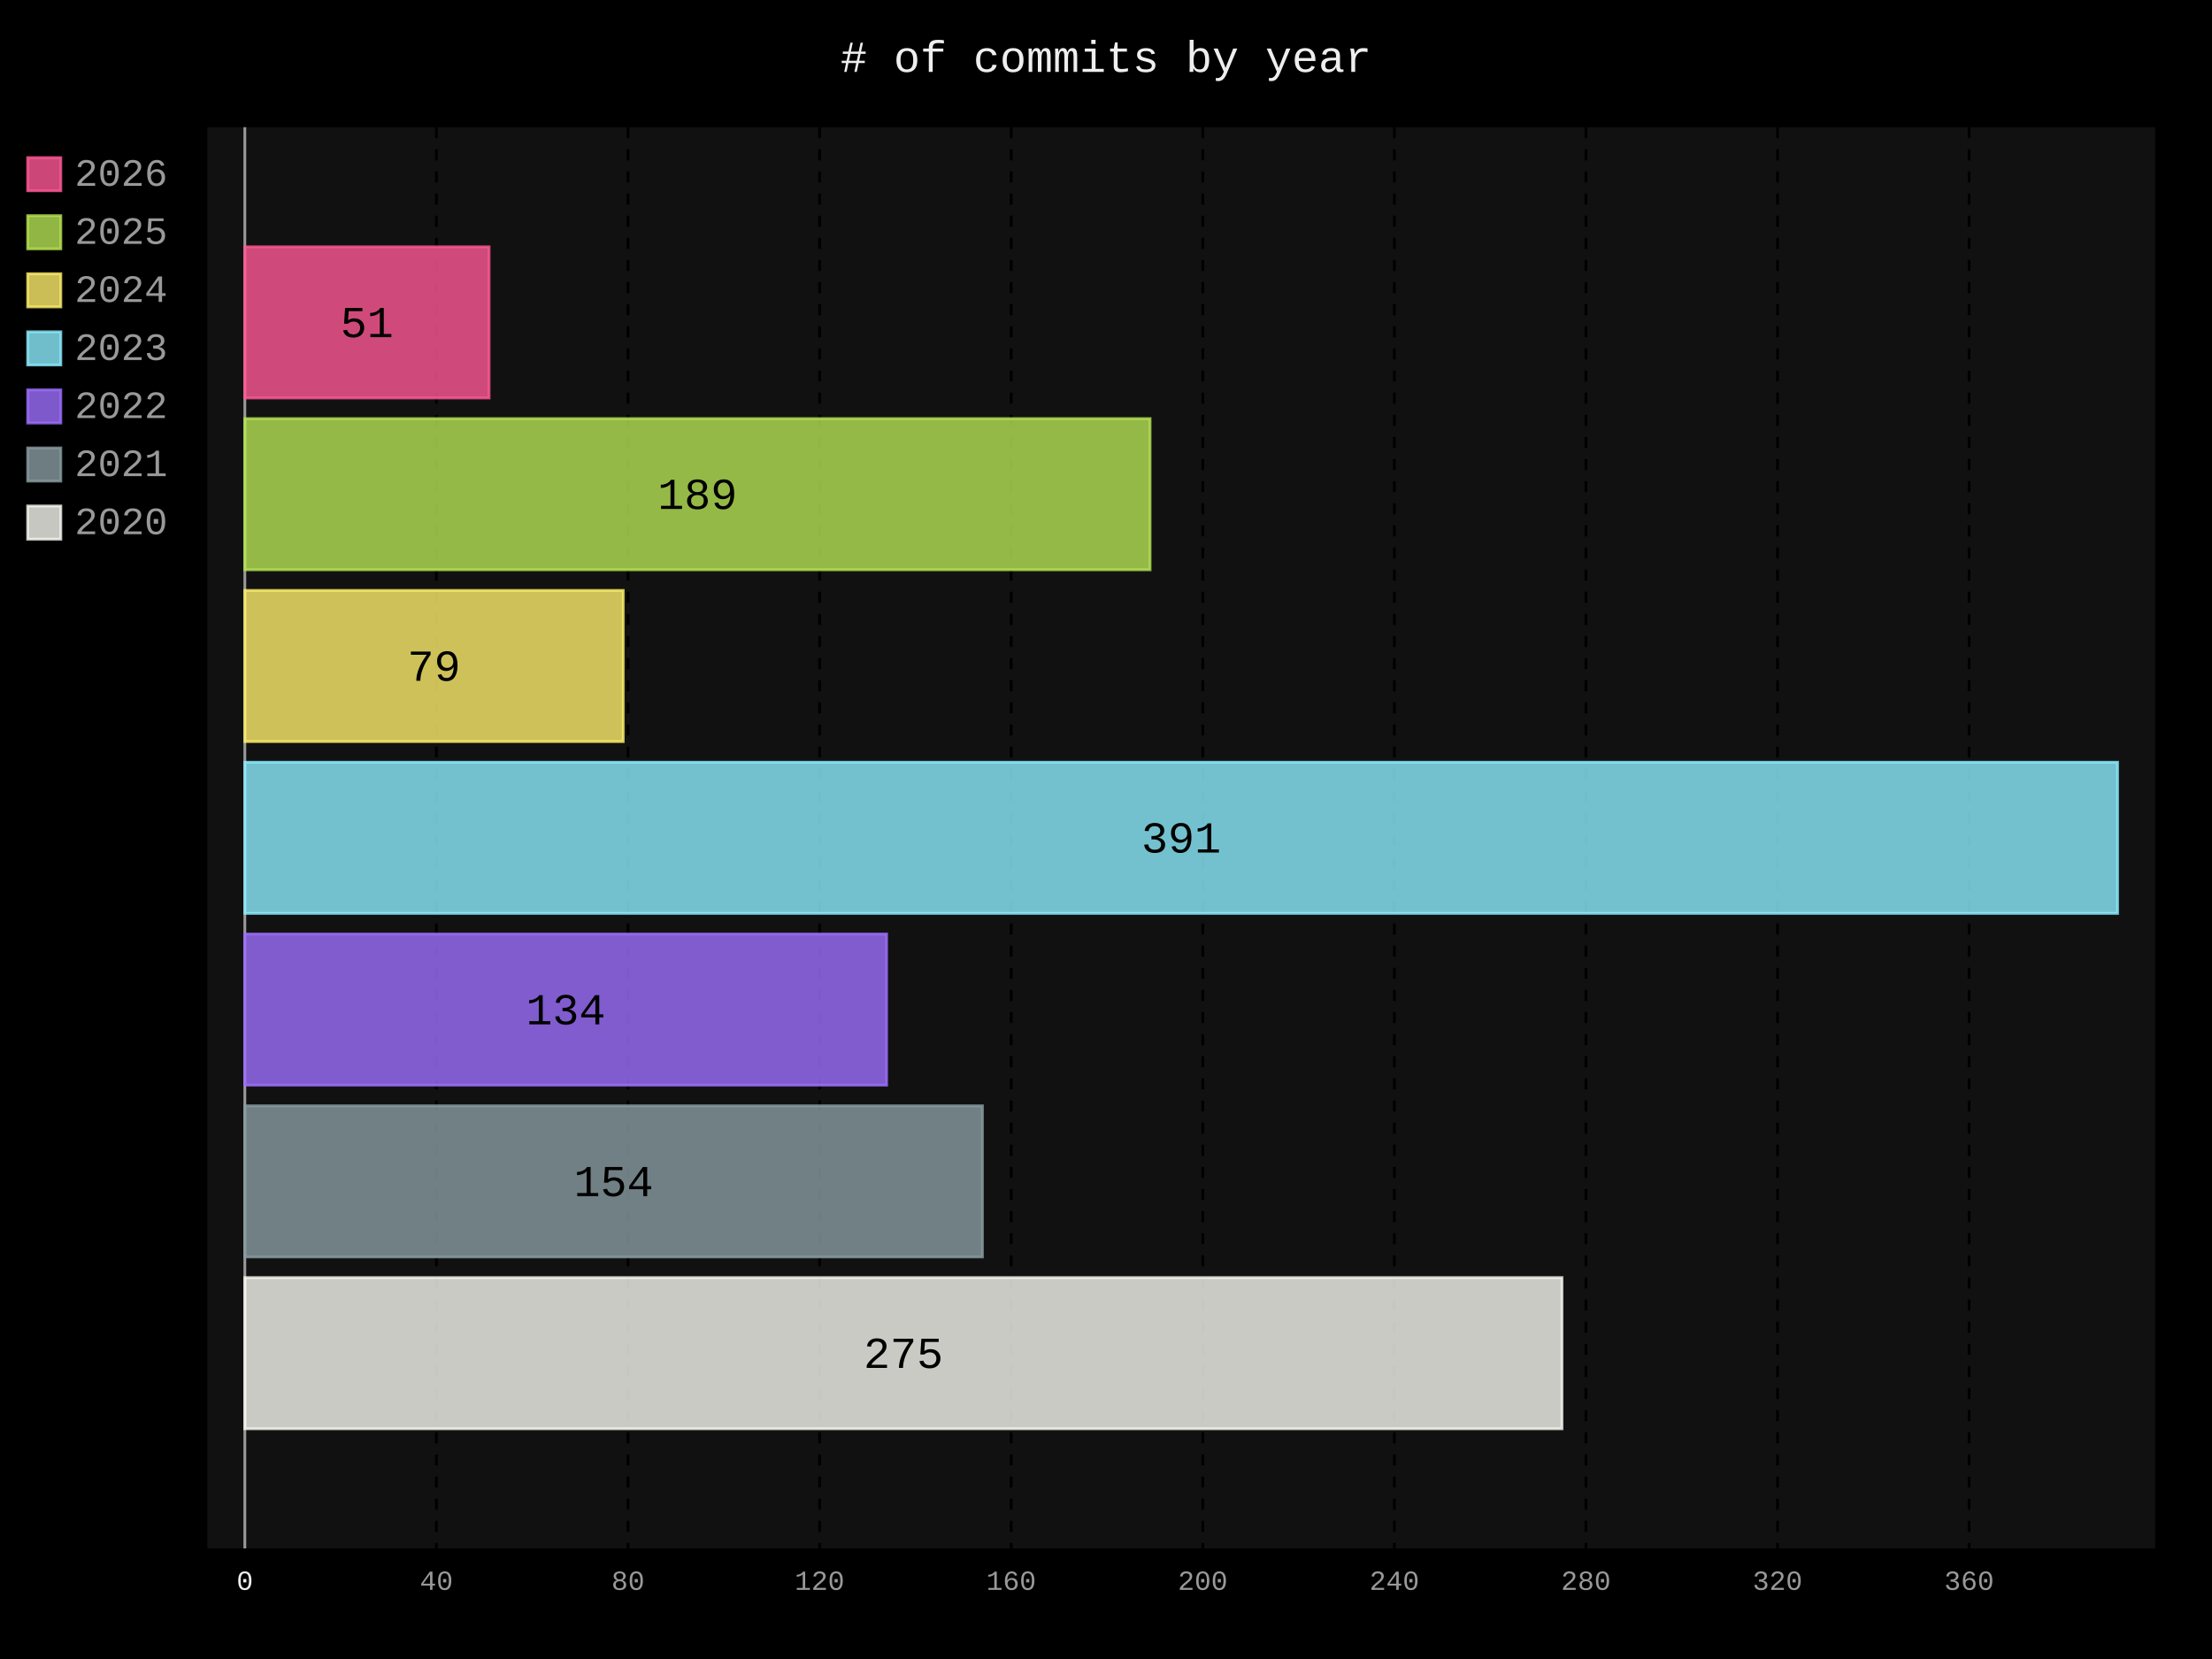
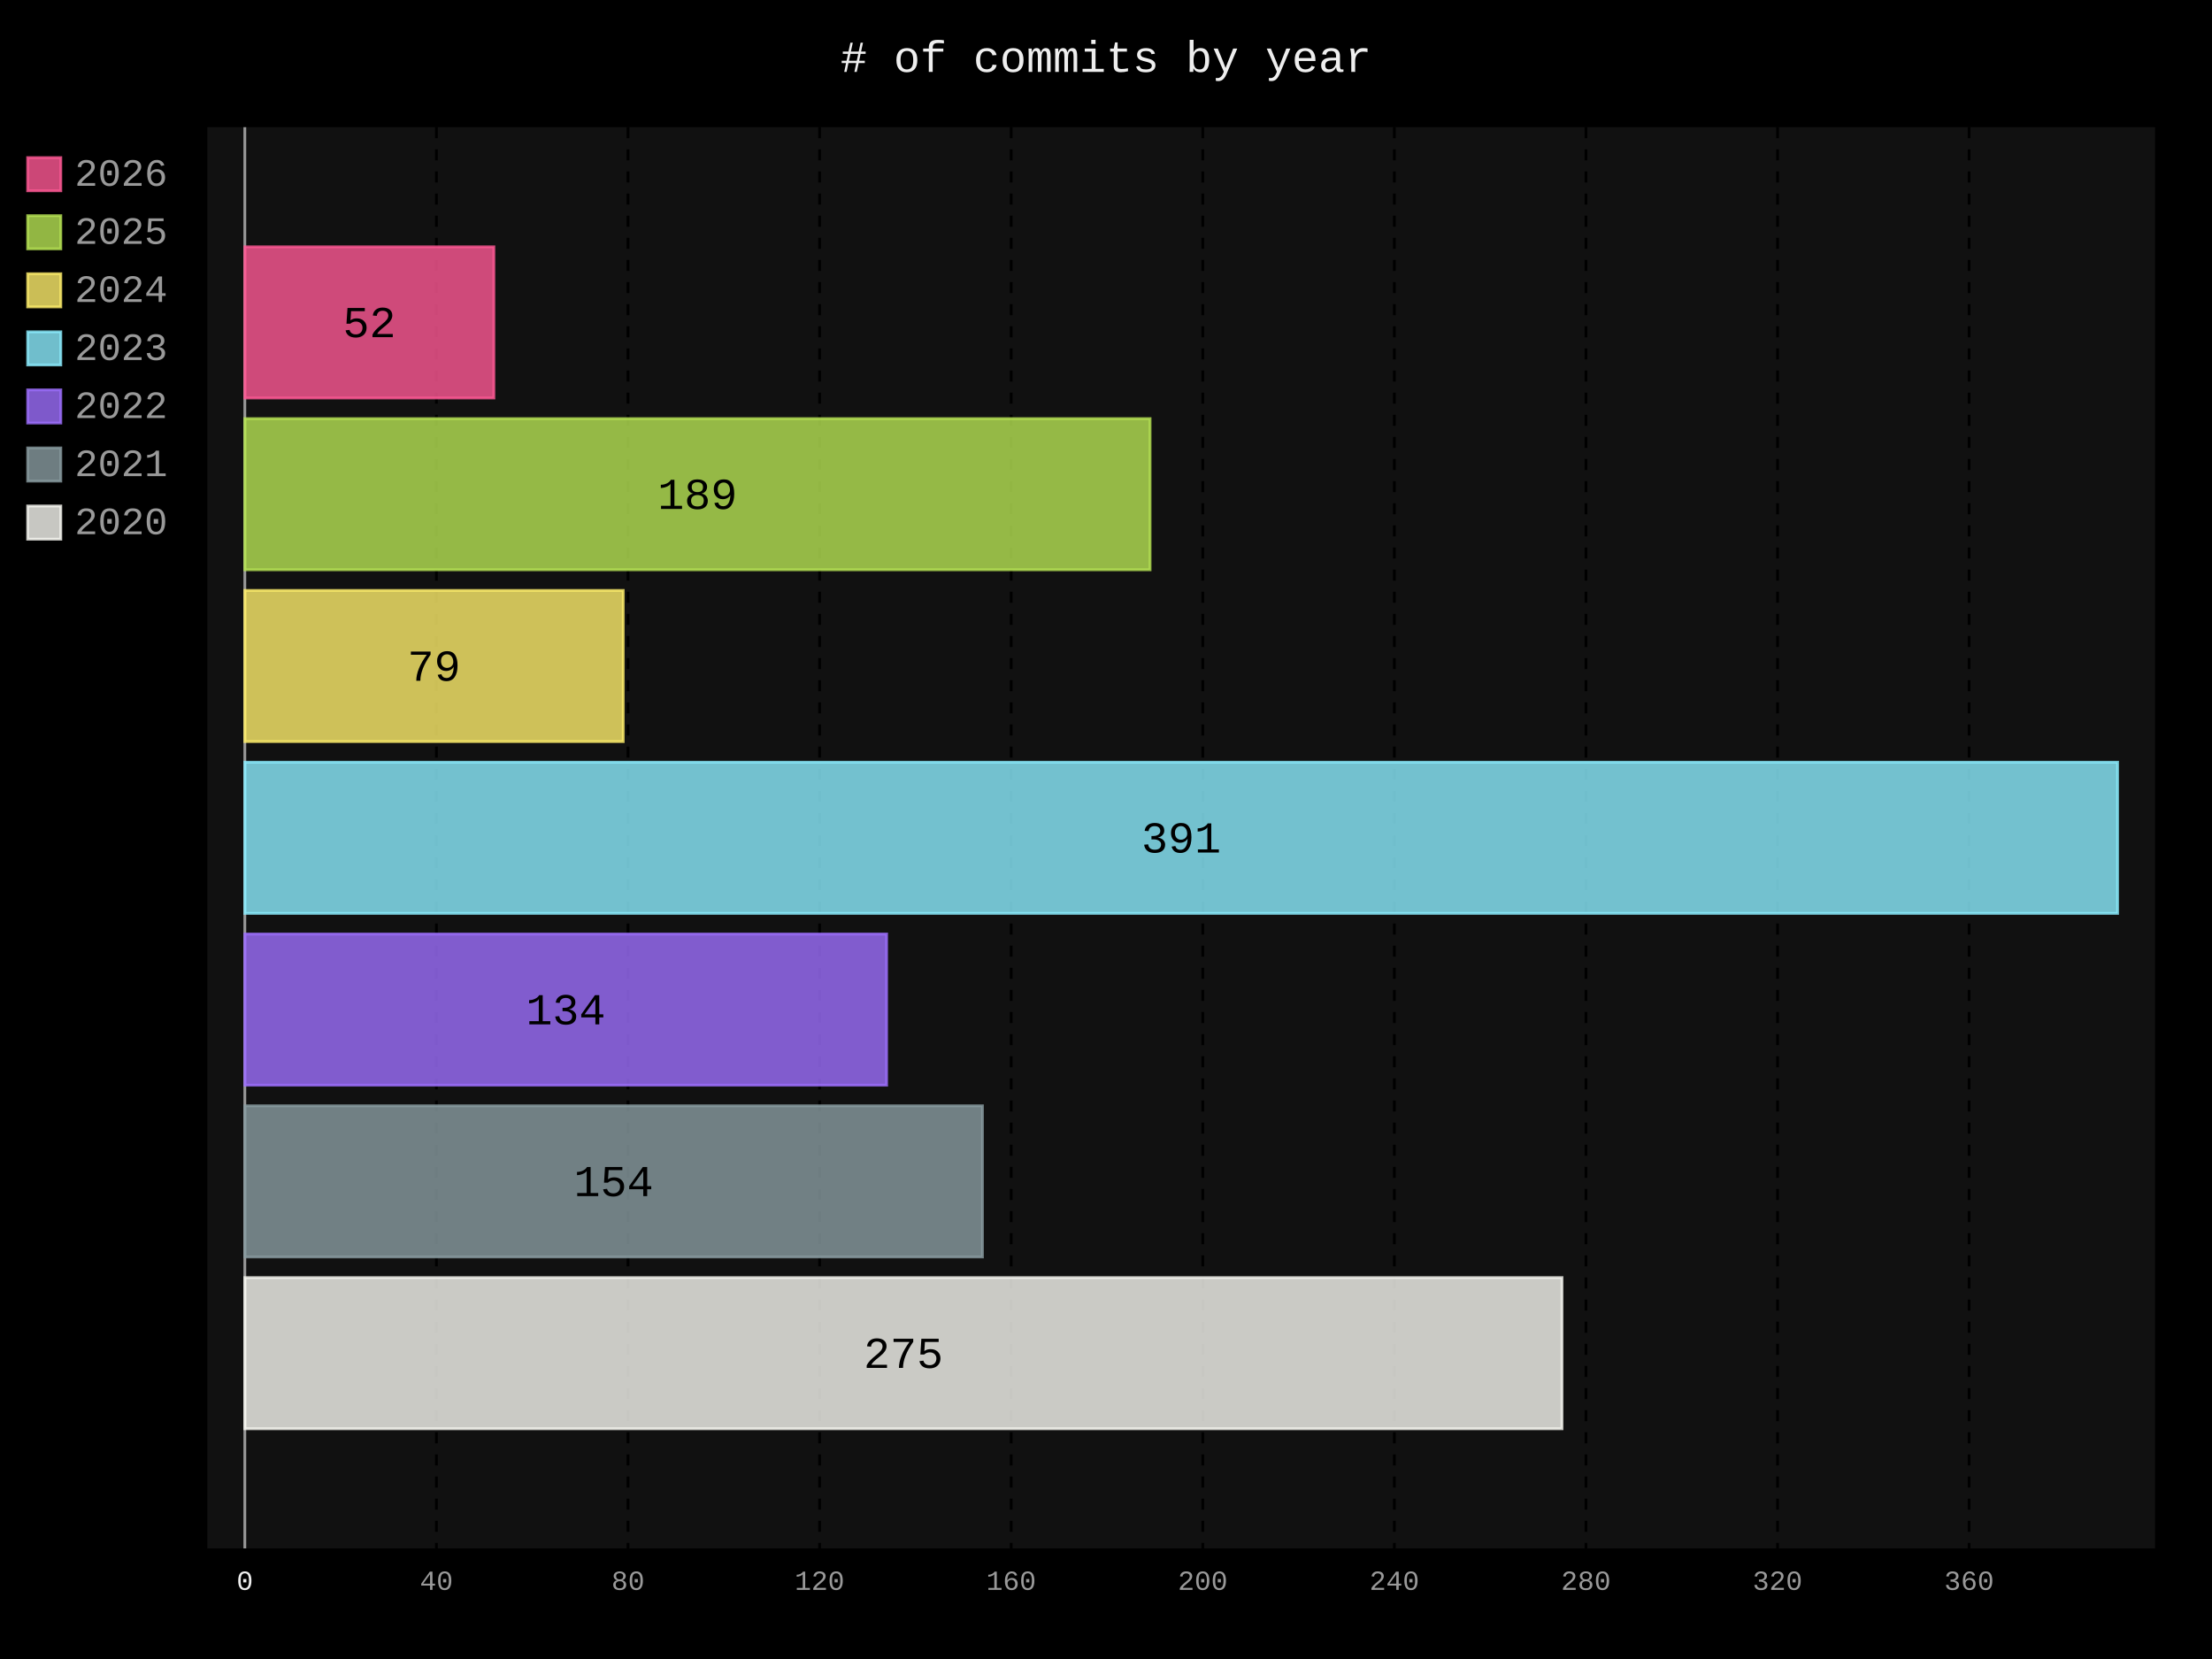
- <svg xmlns="http://www.w3.org/2000/svg" id="chart-c67507ed-986d-4a3c-8181-7484e2e0f0cf" class="pygal-chart" viewBox="0 0 800 600">
+ <svg xmlns="http://www.w3.org/2000/svg" id="chart-4fb13922-1407-43c0-bbd6-62540355e2e3" class="pygal-chart" viewBox="0 0 800 600">
  <defs>
-     <style type="text/css">#chart-c67507ed-986d-4a3c-8181-7484e2e0f0cf{-webkit-user-select:none;-webkit-font-smoothing:antialiased;font-family:Consolas,"Liberation Mono",Menlo,Courier,monospace}#chart-c67507ed-986d-4a3c-8181-7484e2e0f0cf .title{font-family:Consolas,"Liberation Mono",Menlo,Courier,monospace;font-size:16px}#chart-c67507ed-986d-4a3c-8181-7484e2e0f0cf .legends .legend text{font-family:Consolas,"Liberation Mono",Menlo,Courier,monospace;font-size:14px}#chart-c67507ed-986d-4a3c-8181-7484e2e0f0cf .axis text{font-family:Consolas,"Liberation Mono",Menlo,Courier,monospace;font-size:10px}#chart-c67507ed-986d-4a3c-8181-7484e2e0f0cf .axis text.major{font-family:Consolas,"Liberation Mono",Menlo,Courier,monospace;font-size:10px}#chart-c67507ed-986d-4a3c-8181-7484e2e0f0cf .text-overlay text.value{font-family:Consolas,"Liberation Mono",Menlo,Courier,monospace;font-size:16px}#chart-c67507ed-986d-4a3c-8181-7484e2e0f0cf .text-overlay text.label{font-family:Consolas,"Liberation Mono",Menlo,Courier,monospace;font-size:10px}#chart-c67507ed-986d-4a3c-8181-7484e2e0f0cf .tooltip{font-family:Consolas,"Liberation Mono",Menlo,Courier,monospace;font-size:14px}#chart-c67507ed-986d-4a3c-8181-7484e2e0f0cf text.no_data{font-family:Consolas,"Liberation Mono",Menlo,Courier,monospace;font-size:64px}
- #chart-c67507ed-986d-4a3c-8181-7484e2e0f0cf{background-color:black}#chart-c67507ed-986d-4a3c-8181-7484e2e0f0cf path,#chart-c67507ed-986d-4a3c-8181-7484e2e0f0cf line,#chart-c67507ed-986d-4a3c-8181-7484e2e0f0cf rect,#chart-c67507ed-986d-4a3c-8181-7484e2e0f0cf circle{-webkit-transition:250ms;-moz-transition:250ms;transition:250ms}#chart-c67507ed-986d-4a3c-8181-7484e2e0f0cf .graph &gt; .background{fill:black}#chart-c67507ed-986d-4a3c-8181-7484e2e0f0cf .plot &gt; .background{fill:#111}#chart-c67507ed-986d-4a3c-8181-7484e2e0f0cf .graph{fill:#999}#chart-c67507ed-986d-4a3c-8181-7484e2e0f0cf text.no_data{fill:#eee}#chart-c67507ed-986d-4a3c-8181-7484e2e0f0cf .title{fill:#eee}#chart-c67507ed-986d-4a3c-8181-7484e2e0f0cf .legends .legend text{fill:#999}#chart-c67507ed-986d-4a3c-8181-7484e2e0f0cf .legends .legend:hover text{fill:#eee}#chart-c67507ed-986d-4a3c-8181-7484e2e0f0cf .axis .line{stroke:#eee}#chart-c67507ed-986d-4a3c-8181-7484e2e0f0cf .axis .guide.line{stroke:#555}#chart-c67507ed-986d-4a3c-8181-7484e2e0f0cf .axis .major.line{stroke:#999}#chart-c67507ed-986d-4a3c-8181-7484e2e0f0cf .axis text.major{fill:#eee}#chart-c67507ed-986d-4a3c-8181-7484e2e0f0cf .axis.y .guides:hover .guide.line,#chart-c67507ed-986d-4a3c-8181-7484e2e0f0cf .line-graph .axis.x .guides:hover .guide.line,#chart-c67507ed-986d-4a3c-8181-7484e2e0f0cf .stackedline-graph .axis.x .guides:hover .guide.line,#chart-c67507ed-986d-4a3c-8181-7484e2e0f0cf .xy-graph .axis.x .guides:hover .guide.line{stroke:#eee}#chart-c67507ed-986d-4a3c-8181-7484e2e0f0cf .axis .guides:hover text{fill:#eee}#chart-c67507ed-986d-4a3c-8181-7484e2e0f0cf .reactive{fill-opacity:.8;stroke-opacity:.8;stroke-width:1}#chart-c67507ed-986d-4a3c-8181-7484e2e0f0cf .ci{stroke:#999}#chart-c67507ed-986d-4a3c-8181-7484e2e0f0cf .reactive.active,#chart-c67507ed-986d-4a3c-8181-7484e2e0f0cf .active .reactive{fill-opacity:.4;stroke-opacity:.9;stroke-width:4}#chart-c67507ed-986d-4a3c-8181-7484e2e0f0cf .ci .reactive.active{stroke-width:1.5}#chart-c67507ed-986d-4a3c-8181-7484e2e0f0cf .series text{fill:#eee}#chart-c67507ed-986d-4a3c-8181-7484e2e0f0cf .tooltip rect{fill:#111;stroke:#eee;-webkit-transition:opacity 250ms;-moz-transition:opacity 250ms;transition:opacity 250ms}#chart-c67507ed-986d-4a3c-8181-7484e2e0f0cf .tooltip .label{fill:#999}#chart-c67507ed-986d-4a3c-8181-7484e2e0f0cf .tooltip .label{fill:#999}#chart-c67507ed-986d-4a3c-8181-7484e2e0f0cf .tooltip .legend{font-size:.8em;fill:#555}#chart-c67507ed-986d-4a3c-8181-7484e2e0f0cf .tooltip .x_label{font-size:.6em;fill:#eee}#chart-c67507ed-986d-4a3c-8181-7484e2e0f0cf .tooltip .xlink{font-size:.5em;text-decoration:underline}#chart-c67507ed-986d-4a3c-8181-7484e2e0f0cf .tooltip .value{font-size:1.5em}#chart-c67507ed-986d-4a3c-8181-7484e2e0f0cf .bound{font-size:.5em}#chart-c67507ed-986d-4a3c-8181-7484e2e0f0cf .max-value{font-size:.75em;fill:#555}#chart-c67507ed-986d-4a3c-8181-7484e2e0f0cf .map-element{fill:#111;stroke:#555 !important}#chart-c67507ed-986d-4a3c-8181-7484e2e0f0cf .map-element .reactive{fill-opacity:inherit;stroke-opacity:inherit}#chart-c67507ed-986d-4a3c-8181-7484e2e0f0cf .color-0,#chart-c67507ed-986d-4a3c-8181-7484e2e0f0cf .color-0 a:visited{stroke:#ff5995;fill:#ff5995}#chart-c67507ed-986d-4a3c-8181-7484e2e0f0cf .color-1,#chart-c67507ed-986d-4a3c-8181-7484e2e0f0cf .color-1 a:visited{stroke:#b6e354;fill:#b6e354}#chart-c67507ed-986d-4a3c-8181-7484e2e0f0cf .color-2,#chart-c67507ed-986d-4a3c-8181-7484e2e0f0cf .color-2 a:visited{stroke:#feed6c;fill:#feed6c}#chart-c67507ed-986d-4a3c-8181-7484e2e0f0cf .color-3,#chart-c67507ed-986d-4a3c-8181-7484e2e0f0cf .color-3 a:visited{stroke:#8cedff;fill:#8cedff}#chart-c67507ed-986d-4a3c-8181-7484e2e0f0cf .color-4,#chart-c67507ed-986d-4a3c-8181-7484e2e0f0cf .color-4 a:visited{stroke:#9e6ffe;fill:#9e6ffe}#chart-c67507ed-986d-4a3c-8181-7484e2e0f0cf .color-5,#chart-c67507ed-986d-4a3c-8181-7484e2e0f0cf .color-5 a:visited{stroke:#899ca1;fill:#899ca1}#chart-c67507ed-986d-4a3c-8181-7484e2e0f0cf .color-6,#chart-c67507ed-986d-4a3c-8181-7484e2e0f0cf .color-6 a:visited{stroke:#f8f8f2;fill:#f8f8f2}#chart-c67507ed-986d-4a3c-8181-7484e2e0f0cf .text-overlay .color-0 text{fill:black}#chart-c67507ed-986d-4a3c-8181-7484e2e0f0cf .text-overlay .color-1 text{fill:black}#chart-c67507ed-986d-4a3c-8181-7484e2e0f0cf .text-overlay .color-2 text{fill:black}#chart-c67507ed-986d-4a3c-8181-7484e2e0f0cf .text-overlay .color-3 text{fill:black}#chart-c67507ed-986d-4a3c-8181-7484e2e0f0cf .text-overlay .color-4 text{fill:black}#chart-c67507ed-986d-4a3c-8181-7484e2e0f0cf .text-overlay .color-5 text{fill:black}#chart-c67507ed-986d-4a3c-8181-7484e2e0f0cf .text-overlay .color-6 text{fill:black}
- #chart-c67507ed-986d-4a3c-8181-7484e2e0f0cf text.no_data{text-anchor:middle}#chart-c67507ed-986d-4a3c-8181-7484e2e0f0cf .guide.line{fill:none}#chart-c67507ed-986d-4a3c-8181-7484e2e0f0cf .centered{text-anchor:middle}#chart-c67507ed-986d-4a3c-8181-7484e2e0f0cf .title{text-anchor:middle}#chart-c67507ed-986d-4a3c-8181-7484e2e0f0cf .legends .legend text{fill-opacity:1}#chart-c67507ed-986d-4a3c-8181-7484e2e0f0cf .axis.x text{text-anchor:middle}#chart-c67507ed-986d-4a3c-8181-7484e2e0f0cf .axis.x:not(.web) text[transform]{text-anchor:start}#chart-c67507ed-986d-4a3c-8181-7484e2e0f0cf .axis.x:not(.web) text[transform].backwards{text-anchor:end}#chart-c67507ed-986d-4a3c-8181-7484e2e0f0cf .axis.y text{text-anchor:end}#chart-c67507ed-986d-4a3c-8181-7484e2e0f0cf .axis.y text[transform].backwards{text-anchor:start}#chart-c67507ed-986d-4a3c-8181-7484e2e0f0cf .axis.y2 text{text-anchor:start}#chart-c67507ed-986d-4a3c-8181-7484e2e0f0cf .axis.y2 text[transform].backwards{text-anchor:end}#chart-c67507ed-986d-4a3c-8181-7484e2e0f0cf .axis .guide.line{stroke-dasharray:4,4;stroke:black}#chart-c67507ed-986d-4a3c-8181-7484e2e0f0cf .axis .major.guide.line{stroke-dasharray:6,6;stroke:black}#chart-c67507ed-986d-4a3c-8181-7484e2e0f0cf .horizontal .axis.y .guide.line,#chart-c67507ed-986d-4a3c-8181-7484e2e0f0cf .horizontal .axis.y2 .guide.line,#chart-c67507ed-986d-4a3c-8181-7484e2e0f0cf .vertical .axis.x .guide.line{opacity:0}#chart-c67507ed-986d-4a3c-8181-7484e2e0f0cf .horizontal .axis.always_show .guide.line,#chart-c67507ed-986d-4a3c-8181-7484e2e0f0cf .vertical .axis.always_show .guide.line{opacity:1 !important}#chart-c67507ed-986d-4a3c-8181-7484e2e0f0cf .axis.y .guides:hover .guide.line,#chart-c67507ed-986d-4a3c-8181-7484e2e0f0cf .axis.y2 .guides:hover .guide.line,#chart-c67507ed-986d-4a3c-8181-7484e2e0f0cf .axis.x .guides:hover .guide.line{opacity:1}#chart-c67507ed-986d-4a3c-8181-7484e2e0f0cf .axis .guides:hover text{opacity:1}#chart-c67507ed-986d-4a3c-8181-7484e2e0f0cf .nofill{fill:none}#chart-c67507ed-986d-4a3c-8181-7484e2e0f0cf .subtle-fill{fill-opacity:.2}#chart-c67507ed-986d-4a3c-8181-7484e2e0f0cf .dot{stroke-width:1px;fill-opacity:1;stroke-opacity:1}#chart-c67507ed-986d-4a3c-8181-7484e2e0f0cf .dot.active{stroke-width:5px}#chart-c67507ed-986d-4a3c-8181-7484e2e0f0cf .dot.negative{fill:transparent}#chart-c67507ed-986d-4a3c-8181-7484e2e0f0cf text,#chart-c67507ed-986d-4a3c-8181-7484e2e0f0cf tspan{stroke:none !important}#chart-c67507ed-986d-4a3c-8181-7484e2e0f0cf .series text.active{opacity:1}#chart-c67507ed-986d-4a3c-8181-7484e2e0f0cf .tooltip rect{fill-opacity:.95;stroke-width:.5}#chart-c67507ed-986d-4a3c-8181-7484e2e0f0cf .tooltip text{fill-opacity:1}#chart-c67507ed-986d-4a3c-8181-7484e2e0f0cf .showable{visibility:hidden}#chart-c67507ed-986d-4a3c-8181-7484e2e0f0cf .showable.shown{visibility:visible}#chart-c67507ed-986d-4a3c-8181-7484e2e0f0cf .gauge-background{fill:rgba(229,229,229,1);stroke:none}#chart-c67507ed-986d-4a3c-8181-7484e2e0f0cf .bg-lines{stroke:black;stroke-width:2px}</style>
+     <style type="text/css">#chart-4fb13922-1407-43c0-bbd6-62540355e2e3{-webkit-user-select:none;-webkit-font-smoothing:antialiased;font-family:Consolas,"Liberation Mono",Menlo,Courier,monospace}#chart-4fb13922-1407-43c0-bbd6-62540355e2e3 .title{font-family:Consolas,"Liberation Mono",Menlo,Courier,monospace;font-size:16px}#chart-4fb13922-1407-43c0-bbd6-62540355e2e3 .legends .legend text{font-family:Consolas,"Liberation Mono",Menlo,Courier,monospace;font-size:14px}#chart-4fb13922-1407-43c0-bbd6-62540355e2e3 .axis text{font-family:Consolas,"Liberation Mono",Menlo,Courier,monospace;font-size:10px}#chart-4fb13922-1407-43c0-bbd6-62540355e2e3 .axis text.major{font-family:Consolas,"Liberation Mono",Menlo,Courier,monospace;font-size:10px}#chart-4fb13922-1407-43c0-bbd6-62540355e2e3 .text-overlay text.value{font-family:Consolas,"Liberation Mono",Menlo,Courier,monospace;font-size:16px}#chart-4fb13922-1407-43c0-bbd6-62540355e2e3 .text-overlay text.label{font-family:Consolas,"Liberation Mono",Menlo,Courier,monospace;font-size:10px}#chart-4fb13922-1407-43c0-bbd6-62540355e2e3 .tooltip{font-family:Consolas,"Liberation Mono",Menlo,Courier,monospace;font-size:14px}#chart-4fb13922-1407-43c0-bbd6-62540355e2e3 text.no_data{font-family:Consolas,"Liberation Mono",Menlo,Courier,monospace;font-size:64px}
+ #chart-4fb13922-1407-43c0-bbd6-62540355e2e3{background-color:black}#chart-4fb13922-1407-43c0-bbd6-62540355e2e3 path,#chart-4fb13922-1407-43c0-bbd6-62540355e2e3 line,#chart-4fb13922-1407-43c0-bbd6-62540355e2e3 rect,#chart-4fb13922-1407-43c0-bbd6-62540355e2e3 circle{-webkit-transition:250ms;-moz-transition:250ms;transition:250ms}#chart-4fb13922-1407-43c0-bbd6-62540355e2e3 .graph &gt; .background{fill:black}#chart-4fb13922-1407-43c0-bbd6-62540355e2e3 .plot &gt; .background{fill:#111}#chart-4fb13922-1407-43c0-bbd6-62540355e2e3 .graph{fill:#999}#chart-4fb13922-1407-43c0-bbd6-62540355e2e3 text.no_data{fill:#eee}#chart-4fb13922-1407-43c0-bbd6-62540355e2e3 .title{fill:#eee}#chart-4fb13922-1407-43c0-bbd6-62540355e2e3 .legends .legend text{fill:#999}#chart-4fb13922-1407-43c0-bbd6-62540355e2e3 .legends .legend:hover text{fill:#eee}#chart-4fb13922-1407-43c0-bbd6-62540355e2e3 .axis .line{stroke:#eee}#chart-4fb13922-1407-43c0-bbd6-62540355e2e3 .axis .guide.line{stroke:#555}#chart-4fb13922-1407-43c0-bbd6-62540355e2e3 .axis .major.line{stroke:#999}#chart-4fb13922-1407-43c0-bbd6-62540355e2e3 .axis text.major{fill:#eee}#chart-4fb13922-1407-43c0-bbd6-62540355e2e3 .axis.y .guides:hover .guide.line,#chart-4fb13922-1407-43c0-bbd6-62540355e2e3 .line-graph .axis.x .guides:hover .guide.line,#chart-4fb13922-1407-43c0-bbd6-62540355e2e3 .stackedline-graph .axis.x .guides:hover .guide.line,#chart-4fb13922-1407-43c0-bbd6-62540355e2e3 .xy-graph .axis.x .guides:hover .guide.line{stroke:#eee}#chart-4fb13922-1407-43c0-bbd6-62540355e2e3 .axis .guides:hover text{fill:#eee}#chart-4fb13922-1407-43c0-bbd6-62540355e2e3 .reactive{fill-opacity:.8;stroke-opacity:.8;stroke-width:1}#chart-4fb13922-1407-43c0-bbd6-62540355e2e3 .ci{stroke:#999}#chart-4fb13922-1407-43c0-bbd6-62540355e2e3 .reactive.active,#chart-4fb13922-1407-43c0-bbd6-62540355e2e3 .active .reactive{fill-opacity:.4;stroke-opacity:.9;stroke-width:4}#chart-4fb13922-1407-43c0-bbd6-62540355e2e3 .ci .reactive.active{stroke-width:1.5}#chart-4fb13922-1407-43c0-bbd6-62540355e2e3 .series text{fill:#eee}#chart-4fb13922-1407-43c0-bbd6-62540355e2e3 .tooltip rect{fill:#111;stroke:#eee;-webkit-transition:opacity 250ms;-moz-transition:opacity 250ms;transition:opacity 250ms}#chart-4fb13922-1407-43c0-bbd6-62540355e2e3 .tooltip .label{fill:#999}#chart-4fb13922-1407-43c0-bbd6-62540355e2e3 .tooltip .label{fill:#999}#chart-4fb13922-1407-43c0-bbd6-62540355e2e3 .tooltip .legend{font-size:.8em;fill:#555}#chart-4fb13922-1407-43c0-bbd6-62540355e2e3 .tooltip .x_label{font-size:.6em;fill:#eee}#chart-4fb13922-1407-43c0-bbd6-62540355e2e3 .tooltip .xlink{font-size:.5em;text-decoration:underline}#chart-4fb13922-1407-43c0-bbd6-62540355e2e3 .tooltip .value{font-size:1.5em}#chart-4fb13922-1407-43c0-bbd6-62540355e2e3 .bound{font-size:.5em}#chart-4fb13922-1407-43c0-bbd6-62540355e2e3 .max-value{font-size:.75em;fill:#555}#chart-4fb13922-1407-43c0-bbd6-62540355e2e3 .map-element{fill:#111;stroke:#555 !important}#chart-4fb13922-1407-43c0-bbd6-62540355e2e3 .map-element .reactive{fill-opacity:inherit;stroke-opacity:inherit}#chart-4fb13922-1407-43c0-bbd6-62540355e2e3 .color-0,#chart-4fb13922-1407-43c0-bbd6-62540355e2e3 .color-0 a:visited{stroke:#ff5995;fill:#ff5995}#chart-4fb13922-1407-43c0-bbd6-62540355e2e3 .color-1,#chart-4fb13922-1407-43c0-bbd6-62540355e2e3 .color-1 a:visited{stroke:#b6e354;fill:#b6e354}#chart-4fb13922-1407-43c0-bbd6-62540355e2e3 .color-2,#chart-4fb13922-1407-43c0-bbd6-62540355e2e3 .color-2 a:visited{stroke:#feed6c;fill:#feed6c}#chart-4fb13922-1407-43c0-bbd6-62540355e2e3 .color-3,#chart-4fb13922-1407-43c0-bbd6-62540355e2e3 .color-3 a:visited{stroke:#8cedff;fill:#8cedff}#chart-4fb13922-1407-43c0-bbd6-62540355e2e3 .color-4,#chart-4fb13922-1407-43c0-bbd6-62540355e2e3 .color-4 a:visited{stroke:#9e6ffe;fill:#9e6ffe}#chart-4fb13922-1407-43c0-bbd6-62540355e2e3 .color-5,#chart-4fb13922-1407-43c0-bbd6-62540355e2e3 .color-5 a:visited{stroke:#899ca1;fill:#899ca1}#chart-4fb13922-1407-43c0-bbd6-62540355e2e3 .color-6,#chart-4fb13922-1407-43c0-bbd6-62540355e2e3 .color-6 a:visited{stroke:#f8f8f2;fill:#f8f8f2}#chart-4fb13922-1407-43c0-bbd6-62540355e2e3 .text-overlay .color-0 text{fill:black}#chart-4fb13922-1407-43c0-bbd6-62540355e2e3 .text-overlay .color-1 text{fill:black}#chart-4fb13922-1407-43c0-bbd6-62540355e2e3 .text-overlay .color-2 text{fill:black}#chart-4fb13922-1407-43c0-bbd6-62540355e2e3 .text-overlay .color-3 text{fill:black}#chart-4fb13922-1407-43c0-bbd6-62540355e2e3 .text-overlay .color-4 text{fill:black}#chart-4fb13922-1407-43c0-bbd6-62540355e2e3 .text-overlay .color-5 text{fill:black}#chart-4fb13922-1407-43c0-bbd6-62540355e2e3 .text-overlay .color-6 text{fill:black}
+ #chart-4fb13922-1407-43c0-bbd6-62540355e2e3 text.no_data{text-anchor:middle}#chart-4fb13922-1407-43c0-bbd6-62540355e2e3 .guide.line{fill:none}#chart-4fb13922-1407-43c0-bbd6-62540355e2e3 .centered{text-anchor:middle}#chart-4fb13922-1407-43c0-bbd6-62540355e2e3 .title{text-anchor:middle}#chart-4fb13922-1407-43c0-bbd6-62540355e2e3 .legends .legend text{fill-opacity:1}#chart-4fb13922-1407-43c0-bbd6-62540355e2e3 .axis.x text{text-anchor:middle}#chart-4fb13922-1407-43c0-bbd6-62540355e2e3 .axis.x:not(.web) text[transform]{text-anchor:start}#chart-4fb13922-1407-43c0-bbd6-62540355e2e3 .axis.x:not(.web) text[transform].backwards{text-anchor:end}#chart-4fb13922-1407-43c0-bbd6-62540355e2e3 .axis.y text{text-anchor:end}#chart-4fb13922-1407-43c0-bbd6-62540355e2e3 .axis.y text[transform].backwards{text-anchor:start}#chart-4fb13922-1407-43c0-bbd6-62540355e2e3 .axis.y2 text{text-anchor:start}#chart-4fb13922-1407-43c0-bbd6-62540355e2e3 .axis.y2 text[transform].backwards{text-anchor:end}#chart-4fb13922-1407-43c0-bbd6-62540355e2e3 .axis .guide.line{stroke-dasharray:4,4;stroke:black}#chart-4fb13922-1407-43c0-bbd6-62540355e2e3 .axis .major.guide.line{stroke-dasharray:6,6;stroke:black}#chart-4fb13922-1407-43c0-bbd6-62540355e2e3 .horizontal .axis.y .guide.line,#chart-4fb13922-1407-43c0-bbd6-62540355e2e3 .horizontal .axis.y2 .guide.line,#chart-4fb13922-1407-43c0-bbd6-62540355e2e3 .vertical .axis.x .guide.line{opacity:0}#chart-4fb13922-1407-43c0-bbd6-62540355e2e3 .horizontal .axis.always_show .guide.line,#chart-4fb13922-1407-43c0-bbd6-62540355e2e3 .vertical .axis.always_show .guide.line{opacity:1 !important}#chart-4fb13922-1407-43c0-bbd6-62540355e2e3 .axis.y .guides:hover .guide.line,#chart-4fb13922-1407-43c0-bbd6-62540355e2e3 .axis.y2 .guides:hover .guide.line,#chart-4fb13922-1407-43c0-bbd6-62540355e2e3 .axis.x .guides:hover .guide.line{opacity:1}#chart-4fb13922-1407-43c0-bbd6-62540355e2e3 .axis .guides:hover text{opacity:1}#chart-4fb13922-1407-43c0-bbd6-62540355e2e3 .nofill{fill:none}#chart-4fb13922-1407-43c0-bbd6-62540355e2e3 .subtle-fill{fill-opacity:.2}#chart-4fb13922-1407-43c0-bbd6-62540355e2e3 .dot{stroke-width:1px;fill-opacity:1;stroke-opacity:1}#chart-4fb13922-1407-43c0-bbd6-62540355e2e3 .dot.active{stroke-width:5px}#chart-4fb13922-1407-43c0-bbd6-62540355e2e3 .dot.negative{fill:transparent}#chart-4fb13922-1407-43c0-bbd6-62540355e2e3 text,#chart-4fb13922-1407-43c0-bbd6-62540355e2e3 tspan{stroke:none !important}#chart-4fb13922-1407-43c0-bbd6-62540355e2e3 .series text.active{opacity:1}#chart-4fb13922-1407-43c0-bbd6-62540355e2e3 .tooltip rect{fill-opacity:.95;stroke-width:.5}#chart-4fb13922-1407-43c0-bbd6-62540355e2e3 .tooltip text{fill-opacity:1}#chart-4fb13922-1407-43c0-bbd6-62540355e2e3 .showable{visibility:hidden}#chart-4fb13922-1407-43c0-bbd6-62540355e2e3 .showable.shown{visibility:visible}#chart-4fb13922-1407-43c0-bbd6-62540355e2e3 .gauge-background{fill:rgba(229,229,229,1);stroke:none}#chart-4fb13922-1407-43c0-bbd6-62540355e2e3 .bg-lines{stroke:black;stroke-width:2px}</style>
  </defs>
  <g class="graph horizontalbar-graph horizontal">
    <rect x="0" y="0" width="800" height="600" class="background" />
    <g transform="translate(75, 46)" class="plot">
      <rect x="0" y="0" width="704.4" height="514" class="background" />
      <g class="axis x always_show">
        <g class="guides">
          <path d="M13.546 0 v514" class="axis major line" />
          <text x="13.546" y="529.0" class="major">0</text>
        </g>
        <g class="guides">
          <path d="M82.836 0 v514" class="guide line" />
          <text x="82.836" y="529.0" class="">40</text>
        </g>
        <g class="guides">
          <path d="M152.126 0 v514" class="guide line" />
          <text x="152.126" y="529.0" class="">80</text>
        </g>
        <g class="guides">
          <path d="M221.416 0 v514" class="guide line" />
          <text x="221.416" y="529.0" class="">120</text>
        </g>
        <g class="guides">
          <path d="M290.705 0 v514" class="guide line" />
          <text x="290.705" y="529.0" class="">160</text>
        </g>
        <g class="guides">
          <path d="M359.995 0 v514" class="guide line" />
          <text x="359.995" y="529.0" class="">200</text>
        </g>
        <g class="guides">
          <path d="M429.285 0 v514" class="guide line" />
          <text x="429.285" y="529.0" class="">240</text>
        </g>
        <g class="guides">
          <path d="M498.575 0 v514" class="guide line" />
          <text x="498.575" y="529.0" class="">280</text>
        </g>
        <g class="guides">
          <path d="M567.864 0 v514" class="guide line" />
          <text x="567.864" y="529.0" class="">320</text>
        </g>
        <g class="guides">
          <path d="M637.154 0 v514" class="guide line" />
          <text x="637.154" y="529.0" class="">360</text>
        </g>
      </g>
      <g class="series serie-6 color-6">
        <g class="bars">
          <g class="bar">
            <rect x="13.546" y="416.058" rx="0" ry="0" width="476.367" height="54.676" class="rect reactive tooltip-trigger" />
          </g>
        </g>
      </g>
      <g class="series serie-5 color-5">
        <g class="bars">
          <g class="bar">
            <rect x="13.546" y="353.926" rx="0" ry="0" width="266.766" height="54.676" class="rect reactive tooltip-trigger" />
          </g>
        </g>
      </g>
      <g class="series serie-4 color-4">
        <g class="bars">
          <g class="bar">
            <rect x="13.546" y="291.794" rx="0" ry="0" width="232.121" height="54.676" class="rect reactive tooltip-trigger" />
          </g>
        </g>
      </g>
      <g class="series serie-3 color-3">
        <g class="bars">
          <g class="bar">
            <rect x="13.546" y="229.662" rx="0" ry="0" width="677.308" height="54.676" class="rect reactive tooltip-trigger" />
          </g>
        </g>
      </g>
      <g class="series serie-2 color-2">
        <g class="bars">
          <g class="bar">
            <rect x="13.546" y="167.53" rx="0" ry="0" width="136.847" height="54.676" class="rect reactive tooltip-trigger" />
          </g>
        </g>
      </g>
      <g class="series serie-1 color-1">
        <g class="bars">
          <g class="bar">
            <rect x="13.546" y="105.398" rx="0" ry="0" width="327.394" height="54.676" class="rect reactive tooltip-trigger" />
          </g>
        </g>
      </g>
      <g class="series serie-0 color-0">
        <g class="bars">
          <g class="bar">
-             <rect x="13.546" y="43.266" rx="0" ry="0" width="88.344" height="54.676" class="rect reactive tooltip-trigger" />
+             <rect x="13.546" y="43.266" rx="0" ry="0" width="90.077" height="54.676" class="rect reactive tooltip-trigger" />
          </g>
        </g>
      </g>
    </g>
    <g class="titles">
      <text x="400.0" y="26" class="title plot_title"># of commits by year</text>
    </g>
    <g transform="translate(75, 46)" class="plot overlay">
      <g class="series serie-6 color-6" />
      <g class="series serie-5 color-5" />
      <g class="series serie-4 color-4" />
      <g class="series serie-3 color-3" />
      <g class="series serie-2 color-2" />
      <g class="series serie-1 color-1" />
      <g class="series serie-0 color-0" />
    </g>
    <g transform="translate(75, 46)" class="plot text-overlay">
      <g class="series serie-6 color-6">
        <text text-anchor="middle" x="251.73" y="448.729" class="value">275</text>
      </g>
      <g class="series serie-5 color-5">
        <text text-anchor="middle" x="146.929" y="386.597" class="value">154</text>
      </g>
      <g class="series serie-4 color-4">
        <text text-anchor="middle" x="129.607" y="324.465" class="value">134</text>
      </g>
      <g class="series serie-3 color-3">
        <text text-anchor="middle" x="352.2" y="262.333" class="value">391</text>
      </g>
      <g class="series serie-2 color-2">
        <text text-anchor="middle" x="81.97" y="200.201" class="value">79</text>
      </g>
      <g class="series serie-1 color-1">
        <text text-anchor="middle" x="177.243" y="138.07" class="value">189</text>
      </g>
      <g class="series serie-0 color-0">
-         <text text-anchor="middle" x="57.718" y="75.938" class="value">51</text>
+         <text text-anchor="middle" x="58.585" y="75.938" class="value">52</text>
      </g>
    </g>
    <g transform="translate(75, 46)" class="plot tooltip-overlay">
      <g transform="translate(0 0)" style="opacity: 0" class="tooltip">
        <rect rx="0" ry="0" width="0" height="0" class="tooltip-box" />
        <g class="text" />
      </g>
    </g>
    <g transform="translate(10, 56)" class="legends">
      <g id="activate-serie-0" class="legend reactive activate-serie">
        <rect x="0.0" y="1.0" width="12" height="12" class="color-0 reactive" />
        <text x="17.0" y="11.2">2026</text>
      </g>
      <g id="activate-serie-1" class="legend reactive activate-serie">
        <rect x="0.0" y="22.0" width="12" height="12" class="color-1 reactive" />
        <text x="17.0" y="32.2">2025</text>
      </g>
      <g id="activate-serie-2" class="legend reactive activate-serie">
        <rect x="0.0" y="43.0" width="12" height="12" class="color-2 reactive" />
        <text x="17.0" y="53.2">2024</text>
      </g>
      <g id="activate-serie-3" class="legend reactive activate-serie">
        <rect x="0.0" y="64.0" width="12" height="12" class="color-3 reactive" />
        <text x="17.0" y="74.2">2023</text>
      </g>
      <g id="activate-serie-4" class="legend reactive activate-serie">
        <rect x="0.0" y="85.0" width="12" height="12" class="color-4 reactive" />
        <text x="17.0" y="95.2">2022</text>
      </g>
      <g id="activate-serie-5" class="legend reactive activate-serie">
        <rect x="0.0" y="106.0" width="12" height="12" class="color-5 reactive" />
        <text x="17.0" y="116.2">2021</text>
      </g>
      <g id="activate-serie-6" class="legend reactive activate-serie">
        <rect x="0.0" y="127.0" width="12" height="12" class="color-6 reactive" />
        <text x="17.0" y="137.2">2020</text>
      </g>
    </g>
    <g transform="translate(790, 56)" class="legends" />
  </g>
</svg>
